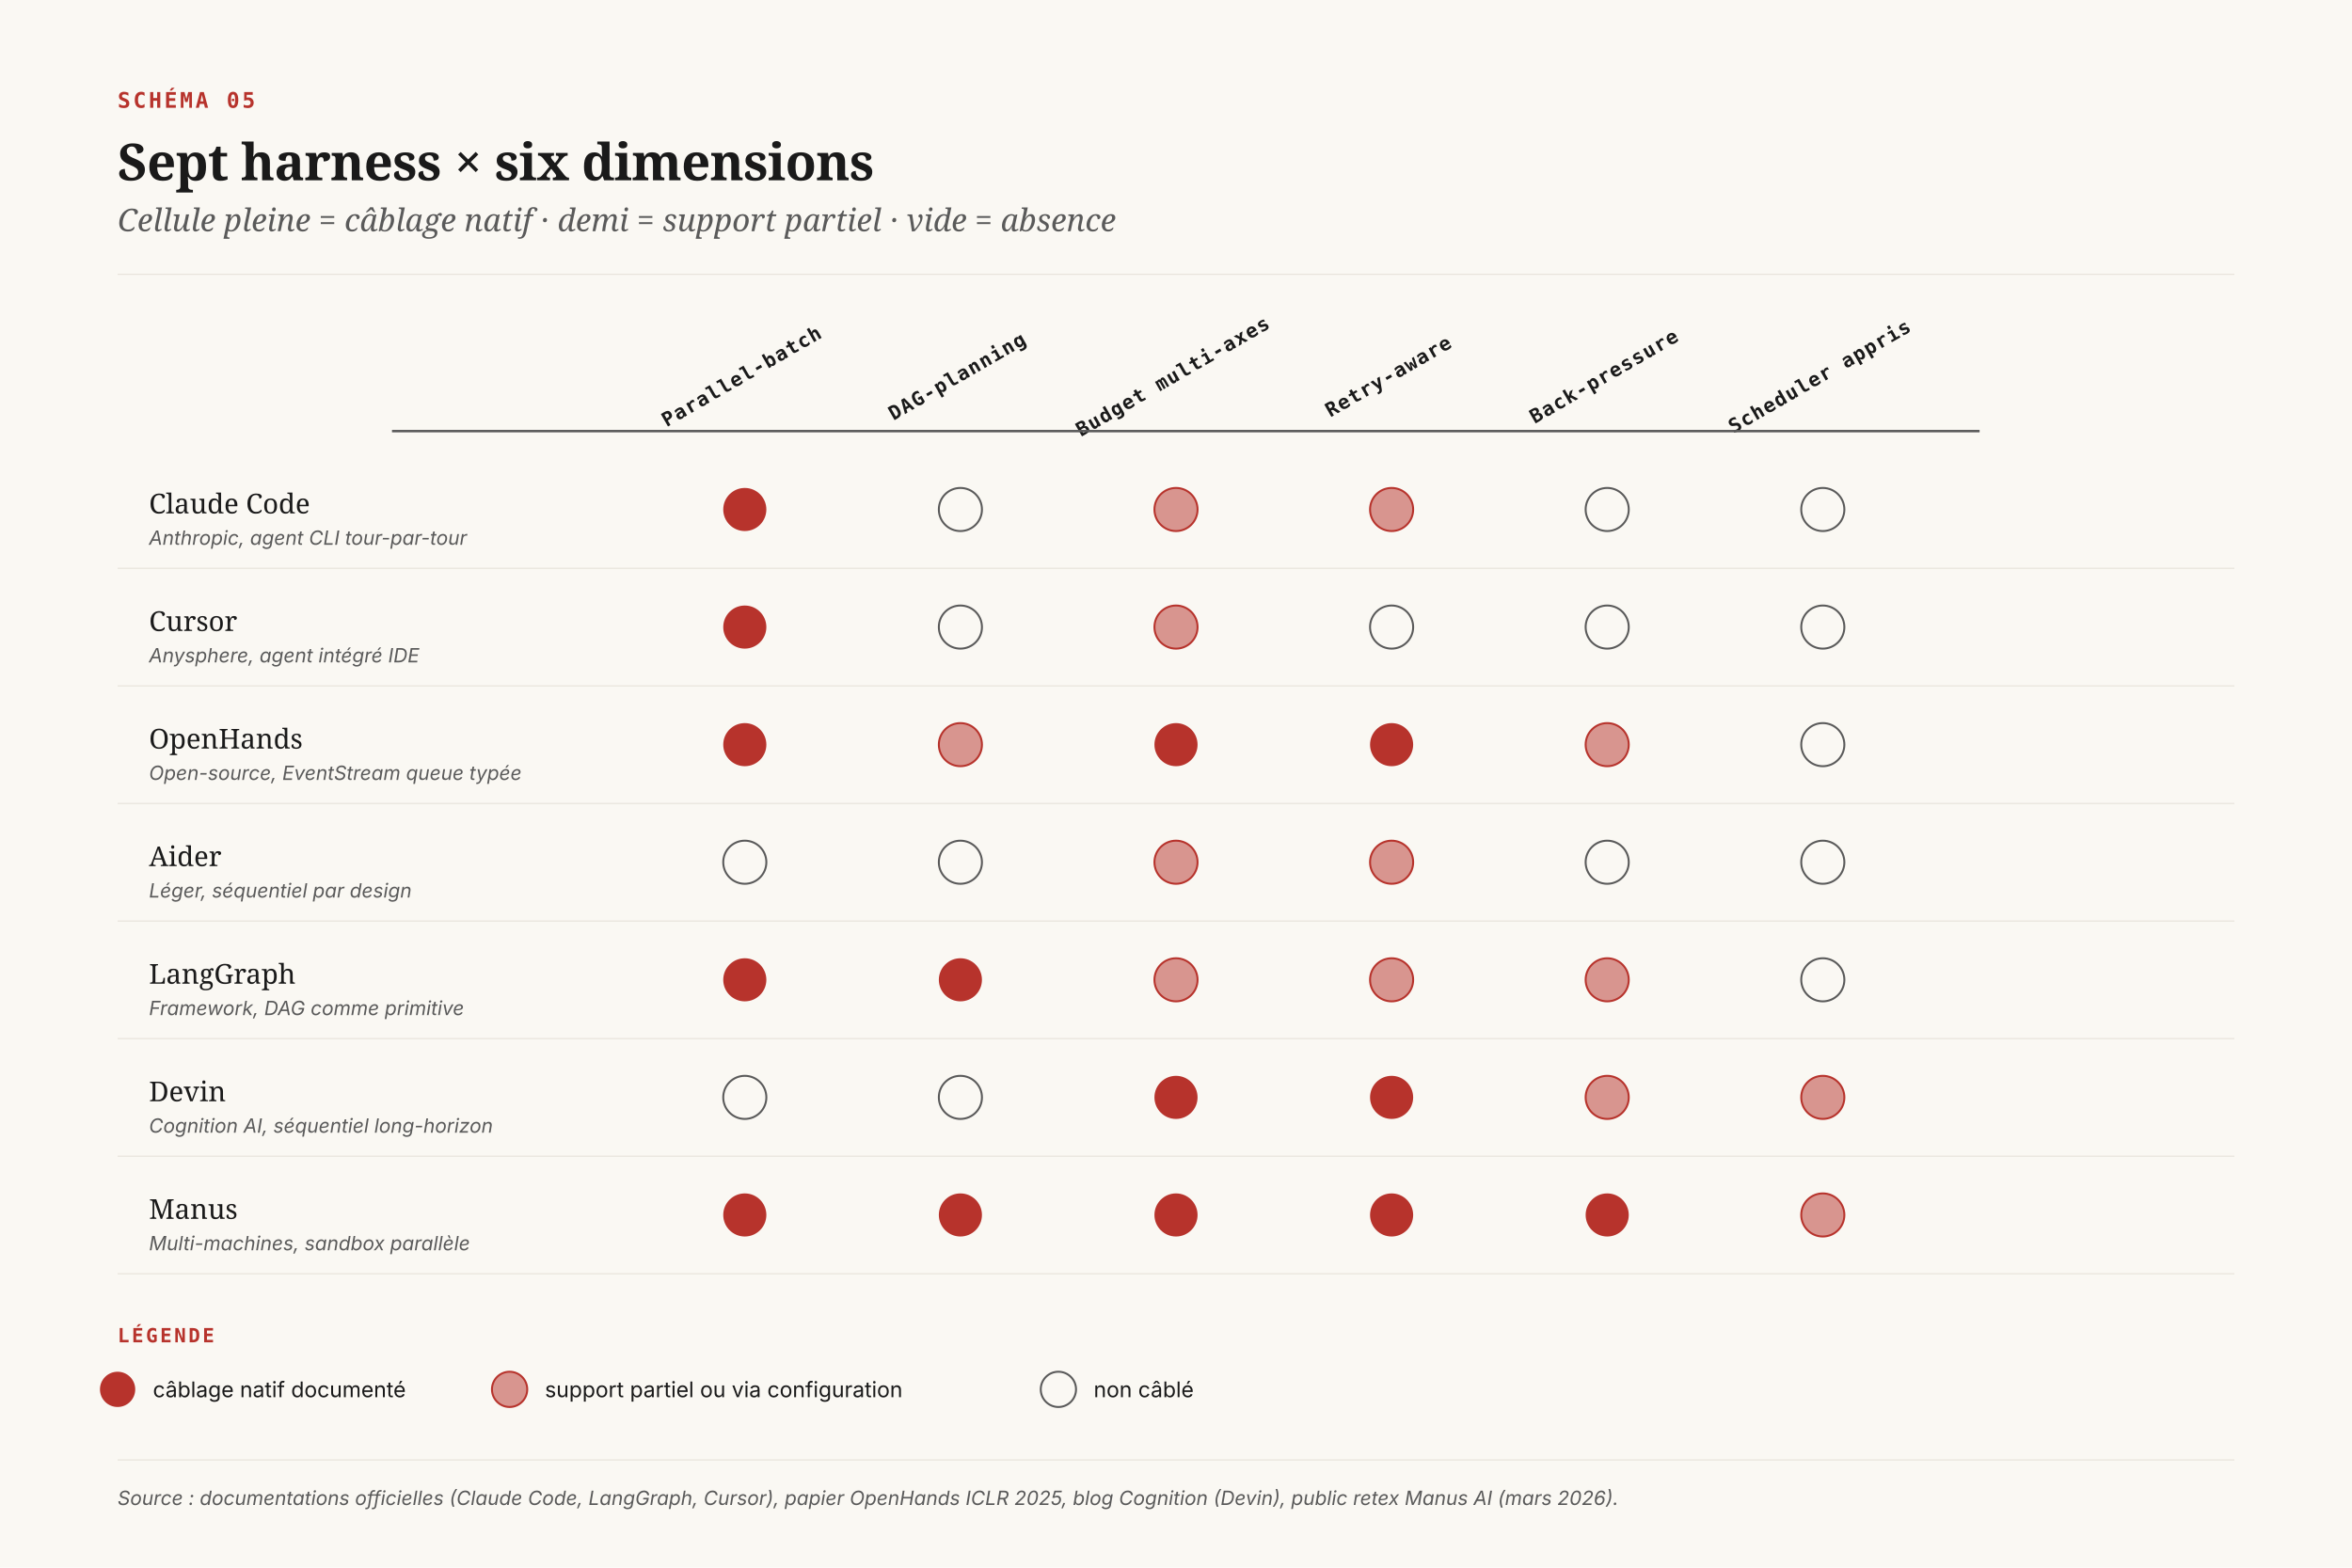
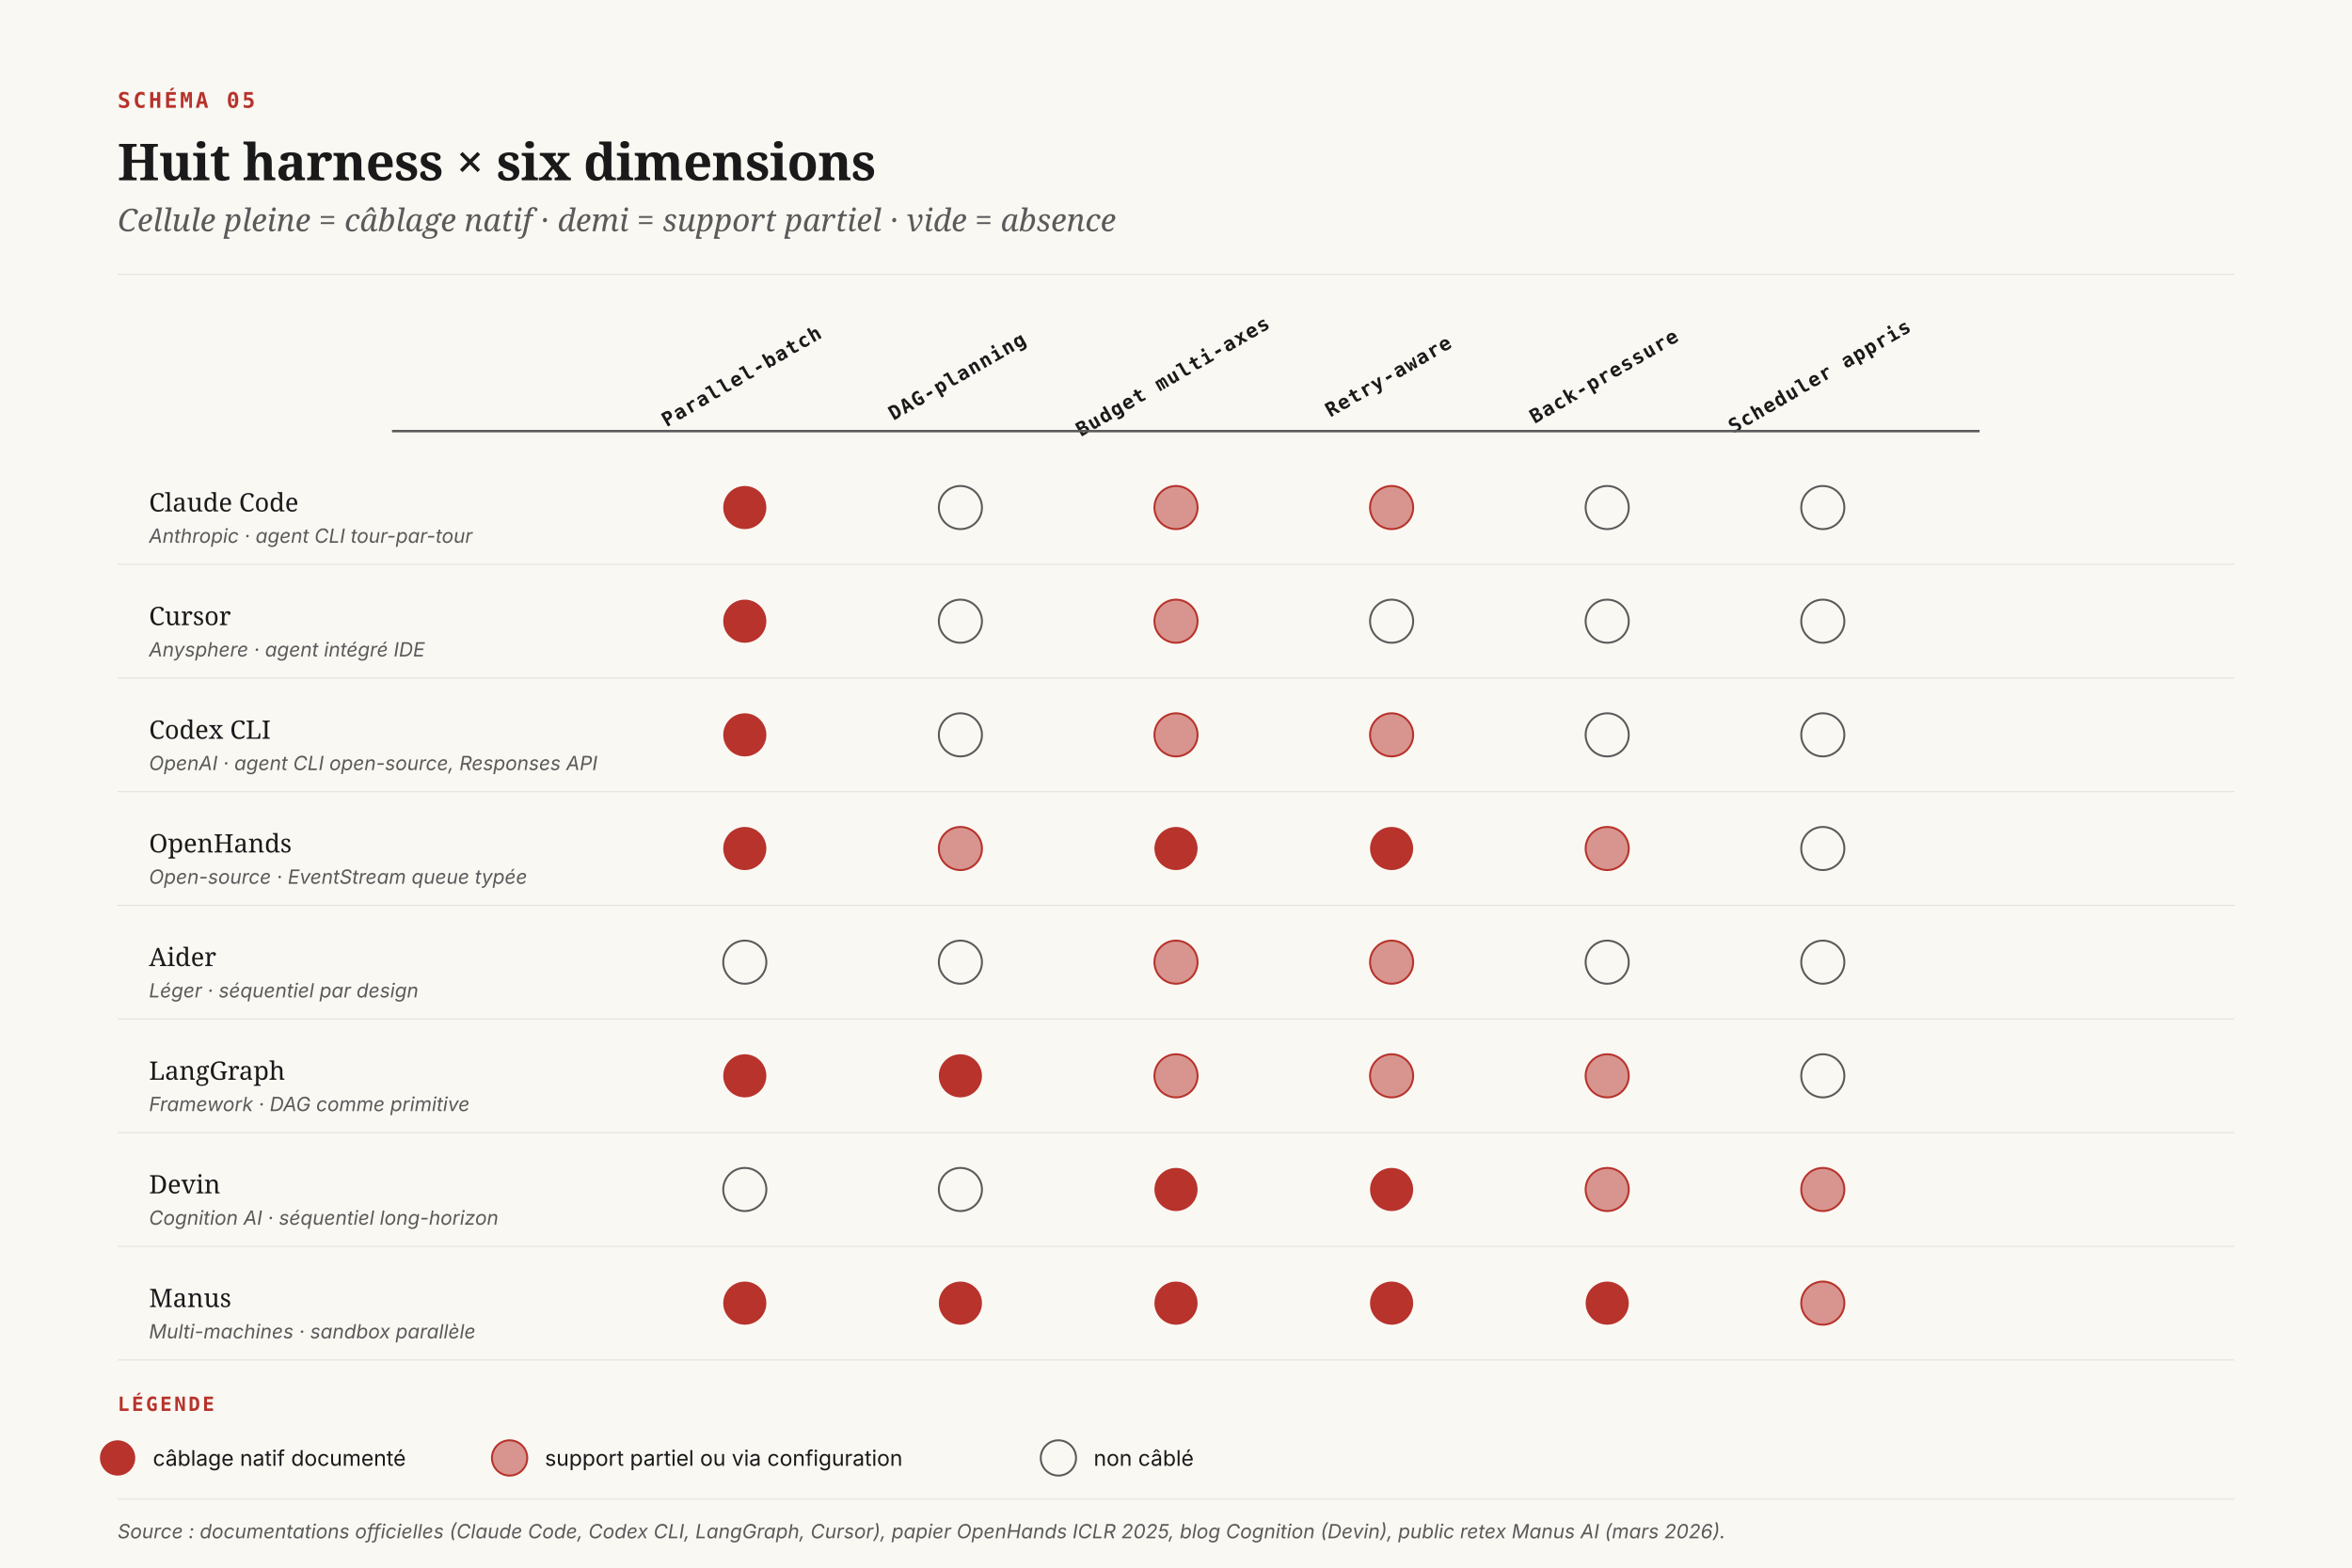
<svg xmlns="http://www.w3.org/2000/svg" viewBox="0 0 1200 800">
  <defs>
    <style>
      .display { font-family: 'Spectral', 'Playfair Display', Georgia, serif; }
      .body    { font-family: 'Inter', 'Helvetica Neue', system-ui, sans-serif; }
      .mono    { font-family: 'JetBrains Mono', 'IBM Plex Mono', monospace; }
    </style>
  </defs>
  <rect width="1200" height="800" fill="#FAF8F3" />
  <text x="60" y="55" class="mono" font-size="11" font-weight="600" letter-spacing="0.12em" fill="#B7332C">SCHÉMA 05</text>
-   <text x="60" y="92" class="display" font-size="26" font-weight="600" letter-spacing="-0.01em" fill="#1A1A1A">Sept harness × six dimensions</text>
+   <text x="60" y="92" class="display" font-size="26" font-weight="600" letter-spacing="-0.01em" fill="#1A1A1A">Huit harness × six dimensions</text>
  <text x="60" y="118" class="display" font-size="16" font-style="italic" fill="#5A5A5A">Cellule pleine = câblage natif · demi = support partiel · vide = absence</text>
  <line x1="60" y1="140" x2="1140" y2="140" stroke="#E5E1D8" stroke-width="0.5" />
-   <g transform="translate(0,0)">
+   <g>
    <text x="380" y="195" class="mono" font-size="10" font-weight="600" letter-spacing="0.06em" fill="#1A1A1A" text-anchor="middle" transform="rotate(-30 380 195)">Parallel-batch</text>
    <text x="490" y="195" class="mono" font-size="10" font-weight="600" letter-spacing="0.06em" fill="#1A1A1A" text-anchor="middle" transform="rotate(-30 490 195)">DAG-planning</text>
    <text x="600" y="195" class="mono" font-size="10" font-weight="600" letter-spacing="0.06em" fill="#1A1A1A" text-anchor="middle" transform="rotate(-30 600 195)">Budget multi-axes</text>
    <text x="710" y="195" class="mono" font-size="10" font-weight="600" letter-spacing="0.06em" fill="#1A1A1A" text-anchor="middle" transform="rotate(-30 710 195)">Retry-aware</text>
    <text x="820" y="195" class="mono" font-size="10" font-weight="600" letter-spacing="0.06em" fill="#1A1A1A" text-anchor="middle" transform="rotate(-30 820 195)">Back-pressure</text>
    <text x="930" y="195" class="mono" font-size="10" font-weight="600" letter-spacing="0.06em" fill="#1A1A1A" text-anchor="middle" transform="rotate(-30 930 195)">Scheduler appris</text>
  </g>
  <line x1="200" y1="220" x2="1010" y2="220" stroke="#5A5A5A" stroke-width="1.25" />
  <g class="interactive" data-card="claude-code" tabindex="0" role="button" aria-label="Claude Code">
-     <rect x="60" y="234" width="1080" height="52" rx="3" fill="#FAF8F3" />
-     <text x="76" y="262" class="display" font-size="14" font-weight="500" fill="#1A1A1A">Claude Code</text>
-     <text x="76" y="278" class="body" font-size="10" font-style="italic" fill="#5A5A5A">Anthropic, agent CLI tour-par-tour</text>
-     <circle cx="380" cy="260" r="11" fill="#B7332C" />
-     <circle cx="490" cy="260" r="11" fill="#FAF8F3" stroke="#5A5A5A" stroke-width="1" />
-     <circle cx="600" cy="260" r="11" fill="#B7332C" fill-opacity="0.5" stroke="#B7332C" stroke-width="1" />
-     <circle cx="710" cy="260" r="11" fill="#B7332C" fill-opacity="0.5" stroke="#B7332C" stroke-width="1" />
-     <circle cx="820" cy="260" r="11" fill="#FAF8F3" stroke="#5A5A5A" stroke-width="1" />
-     <circle cx="930" cy="260" r="11" fill="#FAF8F3" stroke="#5A5A5A" stroke-width="1" />
+     <rect x="60" y="234" width="1080" height="50" rx="3" fill="#FAF8F3" />
+     <text x="76" y="261" class="display" font-size="13" font-weight="500" fill="#1A1A1A">Claude Code</text>
+     <text x="76" y="277" class="body" font-size="10" font-style="italic" fill="#5A5A5A">Anthropic · agent CLI tour-par-tour</text>
+     <circle cx="380" cy="259" r="11" fill="#B7332C" />
+     <circle cx="490" cy="259" r="11" fill="#FAF8F3" stroke="#5A5A5A" stroke-width="1" />
+     <circle cx="600" cy="259" r="11" fill="#B7332C" fill-opacity="0.5" stroke="#B7332C" stroke-width="1" />
+     <circle cx="710" cy="259" r="11" fill="#B7332C" fill-opacity="0.5" stroke="#B7332C" stroke-width="1" />
+     <circle cx="820" cy="259" r="11" fill="#FAF8F3" stroke="#5A5A5A" stroke-width="1" />
+     <circle cx="930" cy="259" r="11" fill="#FAF8F3" stroke="#5A5A5A" stroke-width="1" />
  </g>
-   <line x1="60" y1="290" x2="1140" y2="290" stroke="#E5E1D8" stroke-width="0.5" />
+   <line x1="60" y1="288" x2="1140" y2="288" stroke="#E5E1D8" stroke-width="0.5" />
  <g class="interactive" data-card="cursor" tabindex="0" role="button" aria-label="Cursor">
-     <rect x="60" y="294" width="1080" height="52" rx="3" fill="#FAF8F3" />
-     <text x="76" y="322" class="display" font-size="14" font-weight="500" fill="#1A1A1A">Cursor</text>
-     <text x="76" y="338" class="body" font-size="10" font-style="italic" fill="#5A5A5A">Anysphere, agent intégré IDE</text>
-     <circle cx="380" cy="320" r="11" fill="#B7332C" />
-     <circle cx="490" cy="320" r="11" fill="#FAF8F3" stroke="#5A5A5A" stroke-width="1" />
-     <circle cx="600" cy="320" r="11" fill="#B7332C" fill-opacity="0.5" stroke="#B7332C" stroke-width="1" />
-     <circle cx="710" cy="320" r="11" fill="#FAF8F3" stroke="#5A5A5A" stroke-width="1" />
-     <circle cx="820" cy="320" r="11" fill="#FAF8F3" stroke="#5A5A5A" stroke-width="1" />
-     <circle cx="930" cy="320" r="11" fill="#FAF8F3" stroke="#5A5A5A" stroke-width="1" />
+     <rect x="60" y="292" width="1080" height="50" rx="3" fill="#FAF8F3" />
+     <text x="76" y="319" class="display" font-size="13" font-weight="500" fill="#1A1A1A">Cursor</text>
+     <text x="76" y="335" class="body" font-size="10" font-style="italic" fill="#5A5A5A">Anysphere · agent intégré IDE</text>
+     <circle cx="380" cy="317" r="11" fill="#B7332C" />
+     <circle cx="490" cy="317" r="11" fill="#FAF8F3" stroke="#5A5A5A" stroke-width="1" />
+     <circle cx="600" cy="317" r="11" fill="#B7332C" fill-opacity="0.5" stroke="#B7332C" stroke-width="1" />
+     <circle cx="710" cy="317" r="11" fill="#FAF8F3" stroke="#5A5A5A" stroke-width="1" />
+     <circle cx="820" cy="317" r="11" fill="#FAF8F3" stroke="#5A5A5A" stroke-width="1" />
+     <circle cx="930" cy="317" r="11" fill="#FAF8F3" stroke="#5A5A5A" stroke-width="1" />
  </g>
-   <line x1="60" y1="350" x2="1140" y2="350" stroke="#E5E1D8" stroke-width="0.5" />
+   <line x1="60" y1="346" x2="1140" y2="346" stroke="#E5E1D8" stroke-width="0.5" />
+   <g class="interactive" data-card="codex-cli" tabindex="0" role="button" aria-label="Codex CLI">
+     <rect x="60" y="350" width="1080" height="50" rx="3" fill="#FAF8F3" />
+     <text x="76" y="377" class="display" font-size="13" font-weight="500" fill="#1A1A1A">Codex CLI</text>
+     <text x="76" y="393" class="body" font-size="10" font-style="italic" fill="#5A5A5A">OpenAI · agent CLI open-source, Responses API</text>
+     <circle cx="380" cy="375" r="11" fill="#B7332C" />
+     <circle cx="490" cy="375" r="11" fill="#FAF8F3" stroke="#5A5A5A" stroke-width="1" />
+     <circle cx="600" cy="375" r="11" fill="#B7332C" fill-opacity="0.5" stroke="#B7332C" stroke-width="1" />
+     <circle cx="710" cy="375" r="11" fill="#B7332C" fill-opacity="0.5" stroke="#B7332C" stroke-width="1" />
+     <circle cx="820" cy="375" r="11" fill="#FAF8F3" stroke="#5A5A5A" stroke-width="1" />
+     <circle cx="930" cy="375" r="11" fill="#FAF8F3" stroke="#5A5A5A" stroke-width="1" />
+   </g>
+   <line x1="60" y1="404" x2="1140" y2="404" stroke="#E5E1D8" stroke-width="0.5" />
  <g class="interactive" data-card="openhands" tabindex="0" role="button" aria-label="OpenHands">
-     <rect x="60" y="354" width="1080" height="52" rx="3" fill="#FAF8F3" />
-     <text x="76" y="382" class="display" font-size="14" font-weight="500" fill="#1A1A1A">OpenHands</text>
-     <text x="76" y="398" class="body" font-size="10" font-style="italic" fill="#5A5A5A">Open-source, EventStream queue typée</text>
-     <circle cx="380" cy="380" r="11" fill="#B7332C" />
-     <circle cx="490" cy="380" r="11" fill="#B7332C" fill-opacity="0.5" stroke="#B7332C" stroke-width="1" />
-     <circle cx="600" cy="380" r="11" fill="#B7332C" />
-     <circle cx="710" cy="380" r="11" fill="#B7332C" />
-     <circle cx="820" cy="380" r="11" fill="#B7332C" fill-opacity="0.5" stroke="#B7332C" stroke-width="1" />
-     <circle cx="930" cy="380" r="11" fill="#FAF8F3" stroke="#5A5A5A" stroke-width="1" />
+     <rect x="60" y="408" width="1080" height="50" rx="3" fill="#FAF8F3" />
+     <text x="76" y="435" class="display" font-size="13" font-weight="500" fill="#1A1A1A">OpenHands</text>
+     <text x="76" y="451" class="body" font-size="10" font-style="italic" fill="#5A5A5A">Open-source · EventStream queue typée</text>
+     <circle cx="380" cy="433" r="11" fill="#B7332C" />
+     <circle cx="490" cy="433" r="11" fill="#B7332C" fill-opacity="0.5" stroke="#B7332C" stroke-width="1" />
+     <circle cx="600" cy="433" r="11" fill="#B7332C" />
+     <circle cx="710" cy="433" r="11" fill="#B7332C" />
+     <circle cx="820" cy="433" r="11" fill="#B7332C" fill-opacity="0.5" stroke="#B7332C" stroke-width="1" />
+     <circle cx="930" cy="433" r="11" fill="#FAF8F3" stroke="#5A5A5A" stroke-width="1" />
  </g>
-   <line x1="60" y1="410" x2="1140" y2="410" stroke="#E5E1D8" stroke-width="0.5" />
+   <line x1="60" y1="462" x2="1140" y2="462" stroke="#E5E1D8" stroke-width="0.5" />
  <g class="interactive" data-card="aider" tabindex="0" role="button" aria-label="Aider">
-     <rect x="60" y="414" width="1080" height="52" rx="3" fill="#FAF8F3" />
-     <text x="76" y="442" class="display" font-size="14" font-weight="500" fill="#1A1A1A">Aider</text>
-     <text x="76" y="458" class="body" font-size="10" font-style="italic" fill="#5A5A5A">Léger, séquentiel par design</text>
-     <circle cx="380" cy="440" r="11" fill="#FAF8F3" stroke="#5A5A5A" stroke-width="1" />
-     <circle cx="490" cy="440" r="11" fill="#FAF8F3" stroke="#5A5A5A" stroke-width="1" />
-     <circle cx="600" cy="440" r="11" fill="#B7332C" fill-opacity="0.5" stroke="#B7332C" stroke-width="1" />
-     <circle cx="710" cy="440" r="11" fill="#B7332C" fill-opacity="0.5" stroke="#B7332C" stroke-width="1" />
-     <circle cx="820" cy="440" r="11" fill="#FAF8F3" stroke="#5A5A5A" stroke-width="1" />
-     <circle cx="930" cy="440" r="11" fill="#FAF8F3" stroke="#5A5A5A" stroke-width="1" />
+     <rect x="60" y="466" width="1080" height="50" rx="3" fill="#FAF8F3" />
+     <text x="76" y="493" class="display" font-size="13" font-weight="500" fill="#1A1A1A">Aider</text>
+     <text x="76" y="509" class="body" font-size="10" font-style="italic" fill="#5A5A5A">Léger · séquentiel par design</text>
+     <circle cx="380" cy="491" r="11" fill="#FAF8F3" stroke="#5A5A5A" stroke-width="1" />
+     <circle cx="490" cy="491" r="11" fill="#FAF8F3" stroke="#5A5A5A" stroke-width="1" />
+     <circle cx="600" cy="491" r="11" fill="#B7332C" fill-opacity="0.5" stroke="#B7332C" stroke-width="1" />
+     <circle cx="710" cy="491" r="11" fill="#B7332C" fill-opacity="0.5" stroke="#B7332C" stroke-width="1" />
+     <circle cx="820" cy="491" r="11" fill="#FAF8F3" stroke="#5A5A5A" stroke-width="1" />
+     <circle cx="930" cy="491" r="11" fill="#FAF8F3" stroke="#5A5A5A" stroke-width="1" />
  </g>
-   <line x1="60" y1="470" x2="1140" y2="470" stroke="#E5E1D8" stroke-width="0.5" />
+   <line x1="60" y1="520" x2="1140" y2="520" stroke="#E5E1D8" stroke-width="0.5" />
  <g class="interactive" data-card="langgraph" tabindex="0" role="button" aria-label="LangGraph">
-     <rect x="60" y="474" width="1080" height="52" rx="3" fill="#FAF8F3" />
-     <text x="76" y="502" class="display" font-size="14" font-weight="500" fill="#1A1A1A">LangGraph</text>
-     <text x="76" y="518" class="body" font-size="10" font-style="italic" fill="#5A5A5A">Framework, DAG comme primitive</text>
-     <circle cx="380" cy="500" r="11" fill="#B7332C" />
-     <circle cx="490" cy="500" r="11" fill="#B7332C" />
-     <circle cx="600" cy="500" r="11" fill="#B7332C" fill-opacity="0.5" stroke="#B7332C" stroke-width="1" />
-     <circle cx="710" cy="500" r="11" fill="#B7332C" fill-opacity="0.5" stroke="#B7332C" stroke-width="1" />
-     <circle cx="820" cy="500" r="11" fill="#B7332C" fill-opacity="0.5" stroke="#B7332C" stroke-width="1" />
-     <circle cx="930" cy="500" r="11" fill="#FAF8F3" stroke="#5A5A5A" stroke-width="1" />
+     <rect x="60" y="524" width="1080" height="50" rx="3" fill="#FAF8F3" />
+     <text x="76" y="551" class="display" font-size="13" font-weight="500" fill="#1A1A1A">LangGraph</text>
+     <text x="76" y="567" class="body" font-size="10" font-style="italic" fill="#5A5A5A">Framework · DAG comme primitive</text>
+     <circle cx="380" cy="549" r="11" fill="#B7332C" />
+     <circle cx="490" cy="549" r="11" fill="#B7332C" />
+     <circle cx="600" cy="549" r="11" fill="#B7332C" fill-opacity="0.5" stroke="#B7332C" stroke-width="1" />
+     <circle cx="710" cy="549" r="11" fill="#B7332C" fill-opacity="0.5" stroke="#B7332C" stroke-width="1" />
+     <circle cx="820" cy="549" r="11" fill="#B7332C" fill-opacity="0.5" stroke="#B7332C" stroke-width="1" />
+     <circle cx="930" cy="549" r="11" fill="#FAF8F3" stroke="#5A5A5A" stroke-width="1" />
  </g>
-   <line x1="60" y1="530" x2="1140" y2="530" stroke="#E5E1D8" stroke-width="0.5" />
+   <line x1="60" y1="578" x2="1140" y2="578" stroke="#E5E1D8" stroke-width="0.5" />
  <g class="interactive" data-card="devin" tabindex="0" role="button" aria-label="Devin">
-     <rect x="60" y="534" width="1080" height="52" rx="3" fill="#FAF8F3" />
-     <text x="76" y="562" class="display" font-size="14" font-weight="500" fill="#1A1A1A">Devin</text>
-     <text x="76" y="578" class="body" font-size="10" font-style="italic" fill="#5A5A5A">Cognition AI, séquentiel long-horizon</text>
-     <circle cx="380" cy="560" r="11" fill="#FAF8F3" stroke="#5A5A5A" stroke-width="1" />
-     <circle cx="490" cy="560" r="11" fill="#FAF8F3" stroke="#5A5A5A" stroke-width="1" />
-     <circle cx="600" cy="560" r="11" fill="#B7332C" />
-     <circle cx="710" cy="560" r="11" fill="#B7332C" />
-     <circle cx="820" cy="560" r="11" fill="#B7332C" fill-opacity="0.5" stroke="#B7332C" stroke-width="1" />
-     <circle cx="930" cy="560" r="11" fill="#B7332C" fill-opacity="0.5" stroke="#B7332C" stroke-width="1" />
+     <rect x="60" y="582" width="1080" height="50" rx="3" fill="#FAF8F3" />
+     <text x="76" y="609" class="display" font-size="13" font-weight="500" fill="#1A1A1A">Devin</text>
+     <text x="76" y="625" class="body" font-size="10" font-style="italic" fill="#5A5A5A">Cognition AI · séquentiel long-horizon</text>
+     <circle cx="380" cy="607" r="11" fill="#FAF8F3" stroke="#5A5A5A" stroke-width="1" />
+     <circle cx="490" cy="607" r="11" fill="#FAF8F3" stroke="#5A5A5A" stroke-width="1" />
+     <circle cx="600" cy="607" r="11" fill="#B7332C" />
+     <circle cx="710" cy="607" r="11" fill="#B7332C" />
+     <circle cx="820" cy="607" r="11" fill="#B7332C" fill-opacity="0.5" stroke="#B7332C" stroke-width="1" />
+     <circle cx="930" cy="607" r="11" fill="#B7332C" fill-opacity="0.5" stroke="#B7332C" stroke-width="1" />
  </g>
-   <line x1="60" y1="590" x2="1140" y2="590" stroke="#E5E1D8" stroke-width="0.5" />
+   <line x1="60" y1="636" x2="1140" y2="636" stroke="#E5E1D8" stroke-width="0.5" />
  <g class="interactive" data-card="manus" tabindex="0" role="button" aria-label="Manus">
-     <rect x="60" y="594" width="1080" height="52" rx="3" fill="#FAF8F3" />
-     <text x="76" y="622" class="display" font-size="14" font-weight="500" fill="#1A1A1A">Manus</text>
-     <text x="76" y="638" class="body" font-size="10" font-style="italic" fill="#5A5A5A">Multi-machines, sandbox parallèle</text>
-     <circle cx="380" cy="620" r="11" fill="#B7332C" />
-     <circle cx="490" cy="620" r="11" fill="#B7332C" />
-     <circle cx="600" cy="620" r="11" fill="#B7332C" />
-     <circle cx="710" cy="620" r="11" fill="#B7332C" />
-     <circle cx="820" cy="620" r="11" fill="#B7332C" />
-     <circle cx="930" cy="620" r="11" fill="#B7332C" fill-opacity="0.5" stroke="#B7332C" stroke-width="1" />
+     <rect x="60" y="640" width="1080" height="50" rx="3" fill="#FAF8F3" />
+     <text x="76" y="667" class="display" font-size="13" font-weight="500" fill="#1A1A1A">Manus</text>
+     <text x="76" y="683" class="body" font-size="10" font-style="italic" fill="#5A5A5A">Multi-machines · sandbox parallèle</text>
+     <circle cx="380" cy="665" r="11" fill="#B7332C" />
+     <circle cx="490" cy="665" r="11" fill="#B7332C" />
+     <circle cx="600" cy="665" r="11" fill="#B7332C" />
+     <circle cx="710" cy="665" r="11" fill="#B7332C" />
+     <circle cx="820" cy="665" r="11" fill="#B7332C" />
+     <circle cx="930" cy="665" r="11" fill="#B7332C" fill-opacity="0.5" stroke="#B7332C" stroke-width="1" />
  </g>
-   <line x1="60" y1="650" x2="1140" y2="650" stroke="#E5E1D8" stroke-width="0.5" />
-   <text x="60" y="685" class="mono" font-size="10" font-weight="600" letter-spacing="0.12em" fill="#B7332C">LÉGENDE</text>
-   <circle cx="60" cy="709" r="9" fill="#B7332C" />
-   <text x="78" y="713" class="body" font-size="11" fill="#1A1A1A">câblage natif documenté</text>
-   <circle cx="260" cy="709" r="9" fill="#B7332C" fill-opacity="0.5" stroke="#B7332C" stroke-width="1" />
-   <text x="278" y="713" class="body" font-size="11" fill="#1A1A1A">support partiel ou via configuration</text>
-   <circle cx="540" cy="709" r="9" fill="#FAF8F3" stroke="#5A5A5A" stroke-width="1" />
-   <text x="558" y="713" class="body" font-size="11" fill="#1A1A1A">non câblé</text>
-   <line x1="60" y1="745" x2="1140" y2="745" stroke="#E5E1D8" stroke-width="0.5" />
-   <text x="60" y="768" class="body" font-size="10" font-style="italic" fill="#5A5A5A">Source : documentations officielles (Claude Code, LangGraph, Cursor), papier OpenHands ICLR 2025, blog Cognition (Devin), public retex Manus AI (mars 2026).</text>
+   <line x1="60" y1="694" x2="1140" y2="694" stroke="#E5E1D8" stroke-width="0.5" />
+   <text x="60" y="720" class="mono" font-size="10" font-weight="600" letter-spacing="0.12em" fill="#B7332C">LÉGENDE</text>
+   <circle cx="60" cy="744" r="9" fill="#B7332C" />
+   <text x="78" y="748" class="body" font-size="11" fill="#1A1A1A">câblage natif documenté</text>
+   <circle cx="260" cy="744" r="9" fill="#B7332C" fill-opacity="0.5" stroke="#B7332C" stroke-width="1" />
+   <text x="278" y="748" class="body" font-size="11" fill="#1A1A1A">support partiel ou via configuration</text>
+   <circle cx="540" cy="744" r="9" fill="#FAF8F3" stroke="#5A5A5A" stroke-width="1" />
+   <text x="558" y="748" class="body" font-size="11" fill="#1A1A1A">non câblé</text>
+   <line x1="60" y1="765" x2="1140" y2="765" stroke="#E5E1D8" stroke-width="0.5" />
+   <text x="60" y="785" class="body" font-size="10" font-style="italic" fill="#5A5A5A">Source : documentations officielles (Claude Code, Codex CLI, LangGraph, Cursor), papier OpenHands ICLR 2025, blog Cognition (Devin), public retex Manus AI (mars 2026).</text>
</svg>
